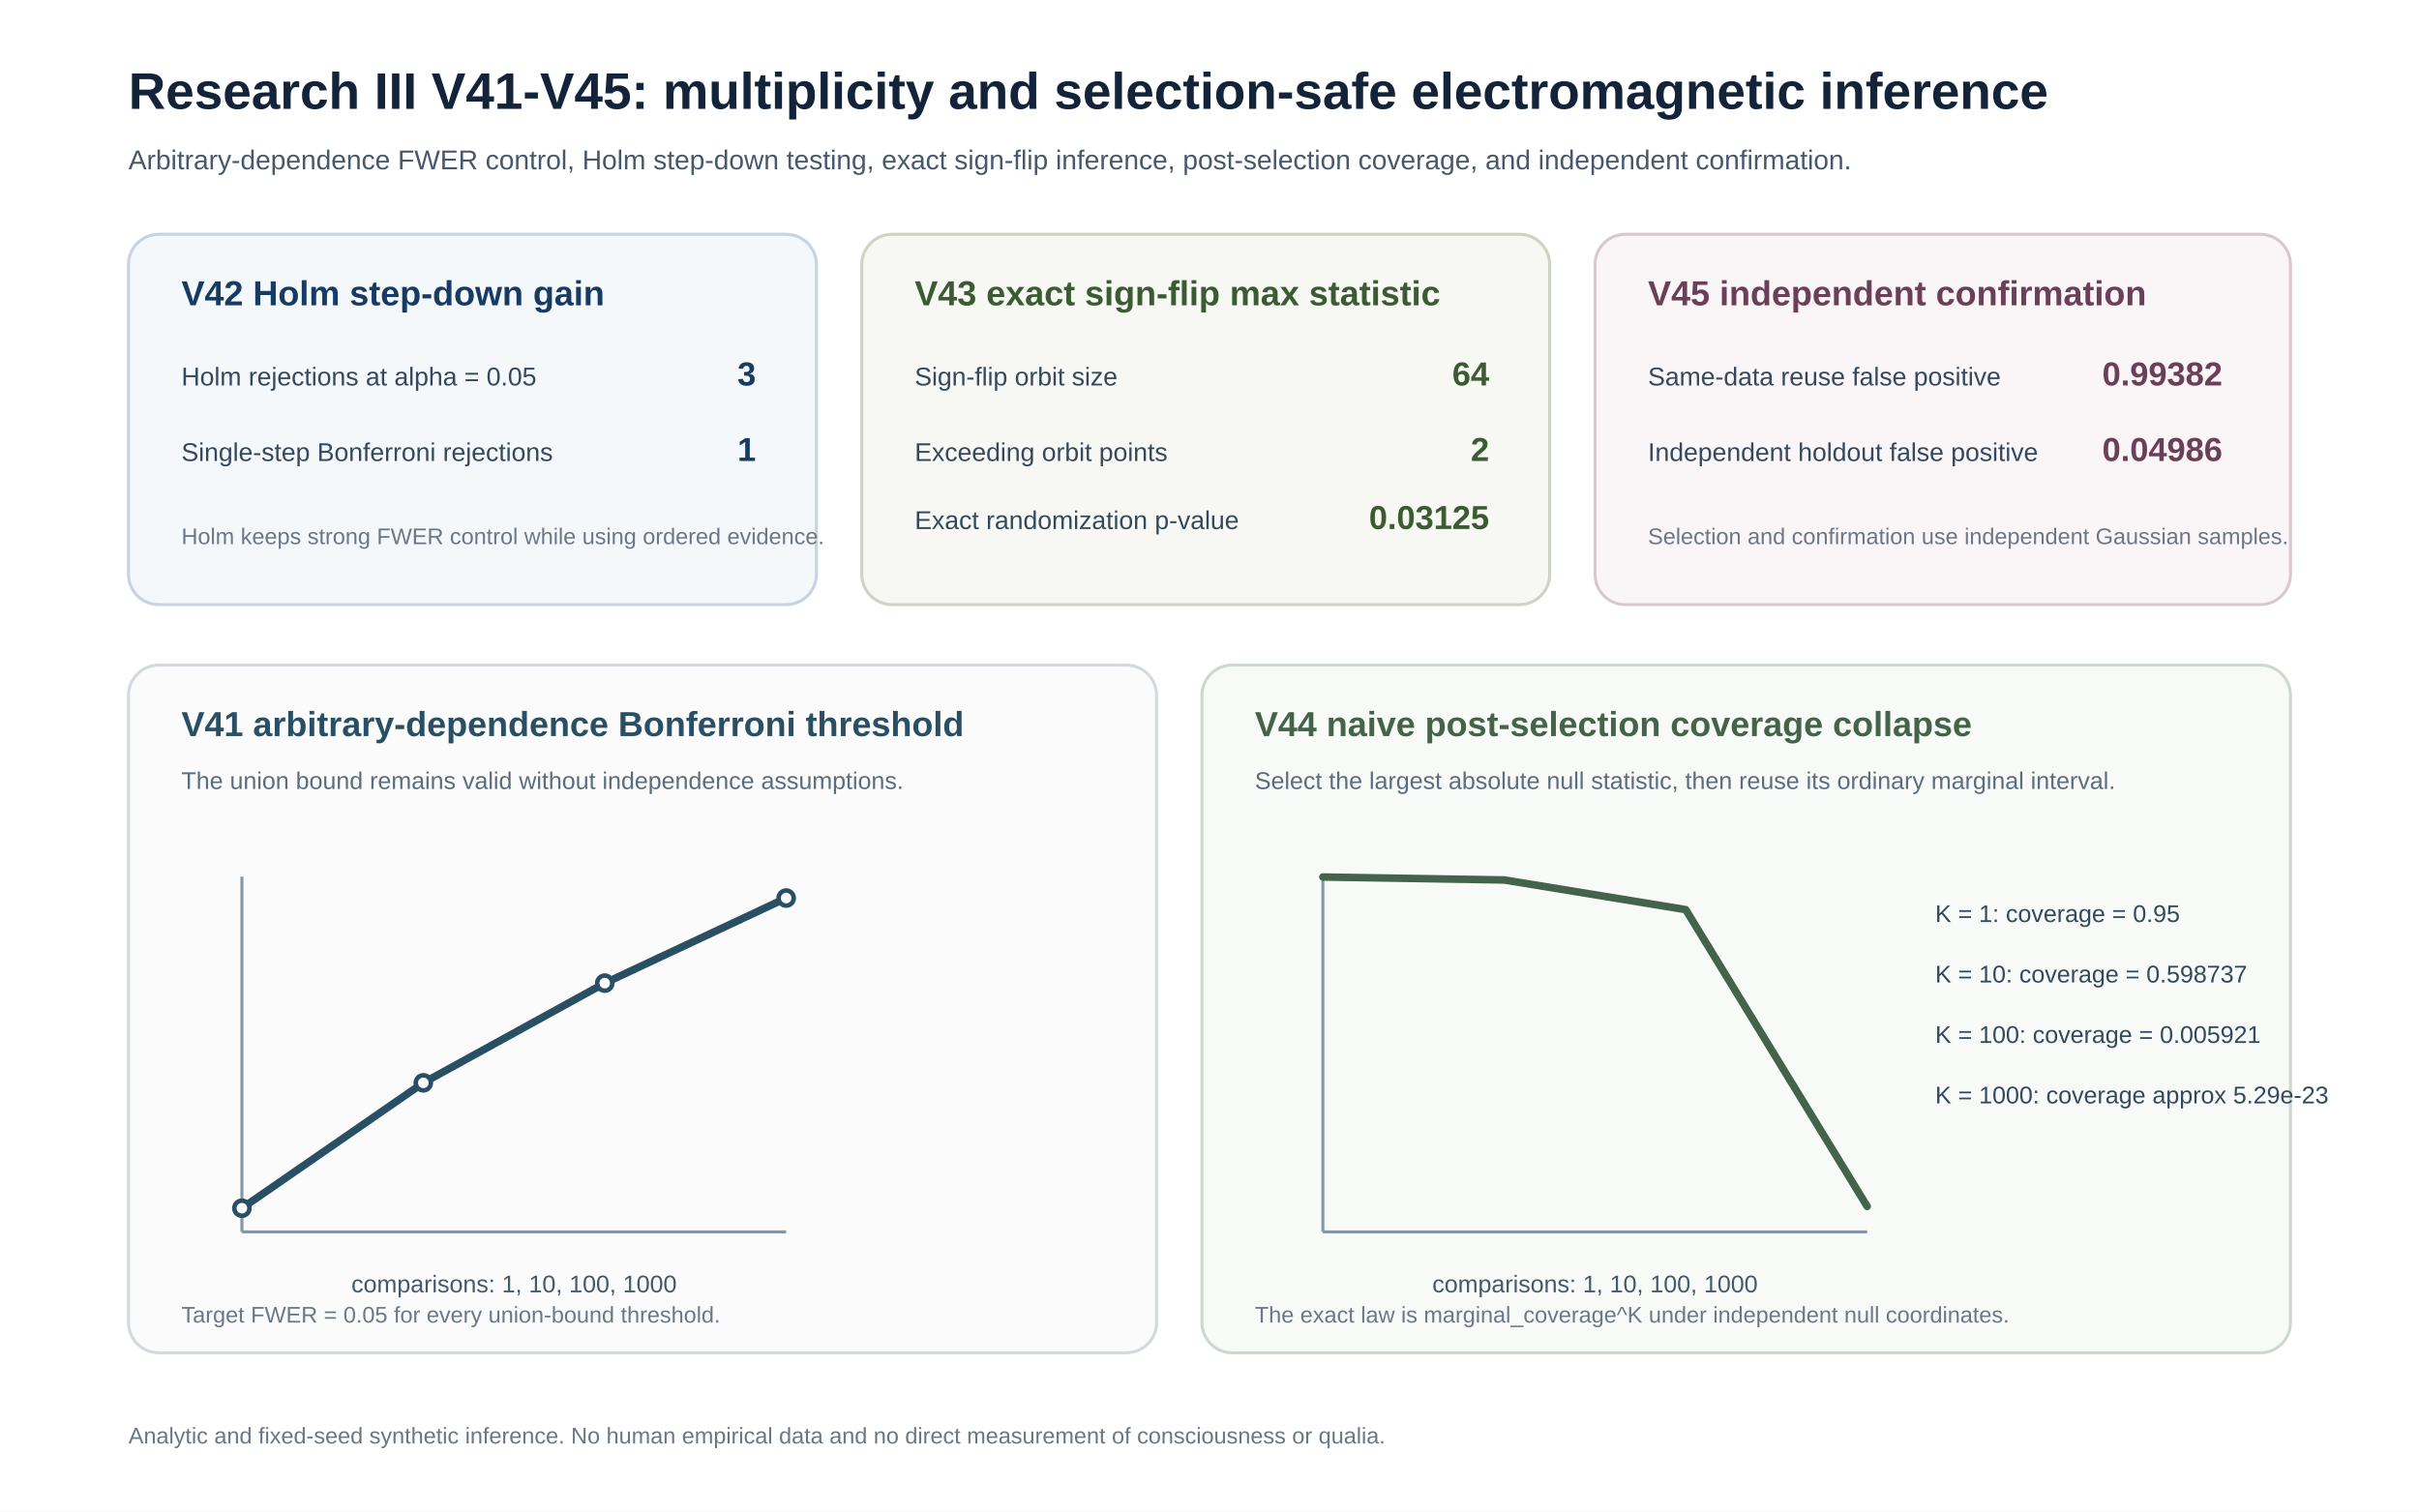
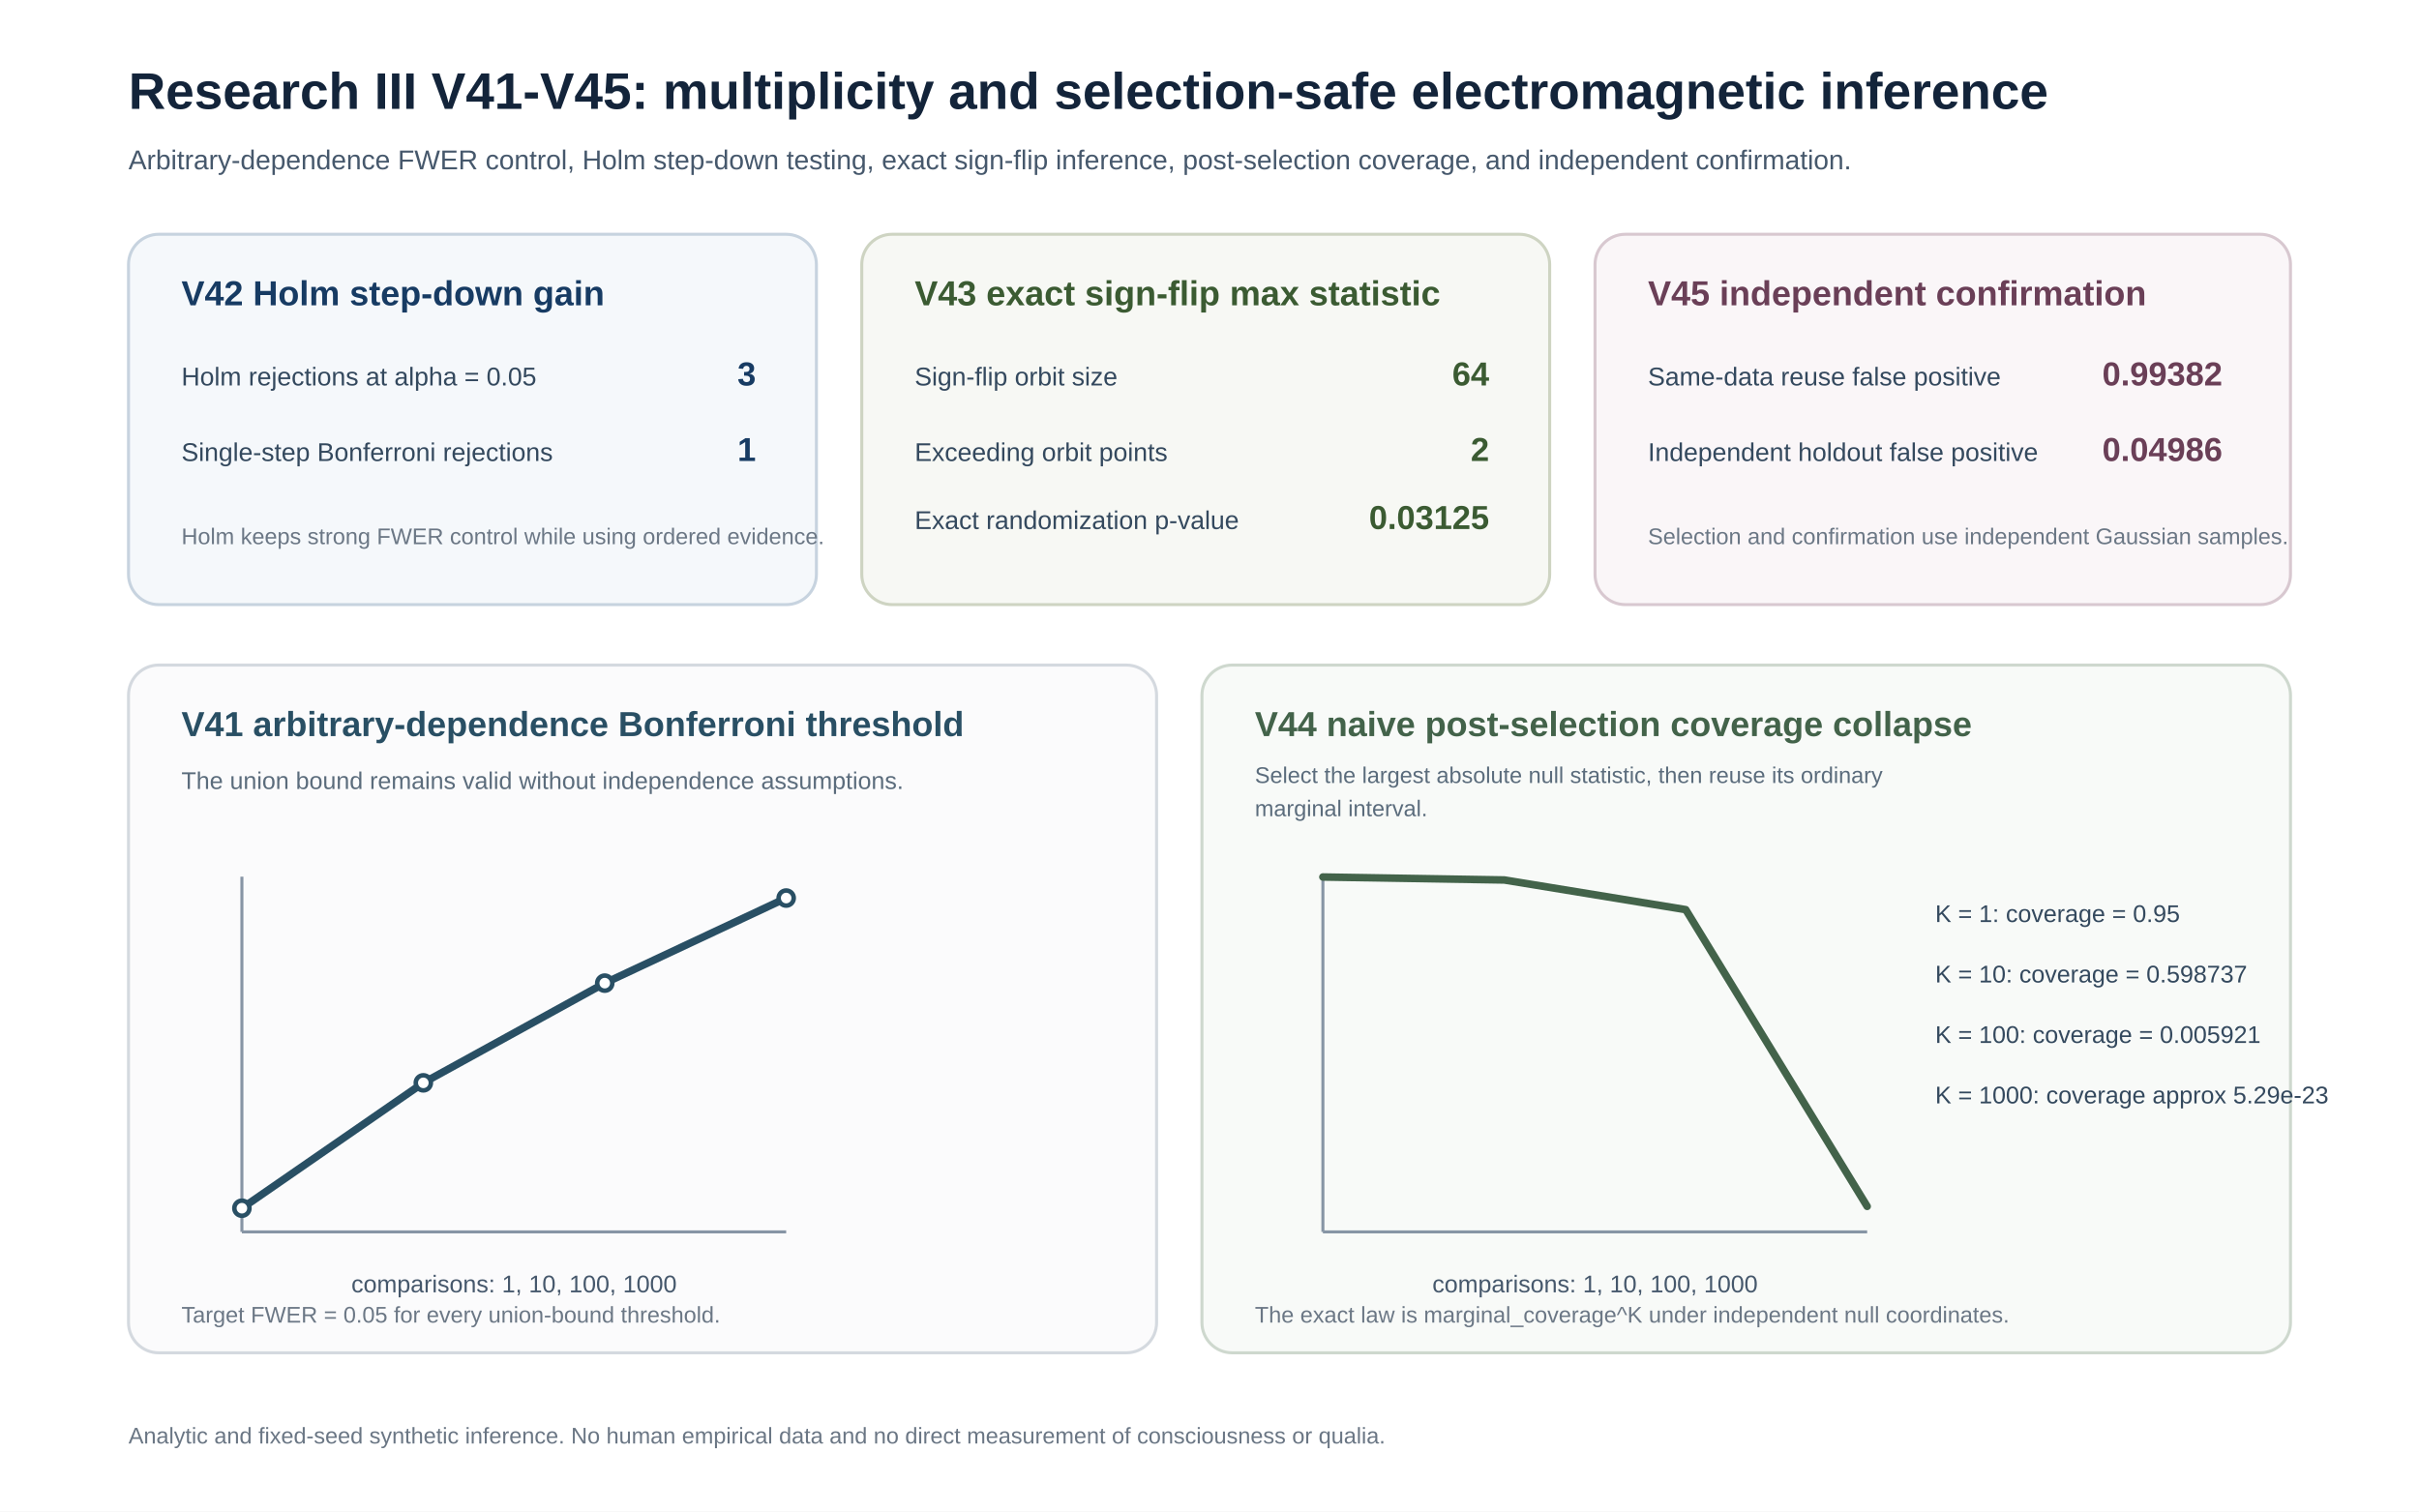
<svg xmlns="http://www.w3.org/2000/svg" width="1600" height="1000" viewBox="0 0 1600 1000">
  <rect width="1600" height="1000" fill="#ffffff" />
  <text x="85" y="72" font-family="Arial, Helvetica, sans-serif" font-size="34" font-weight="700" fill="#13243a">Research III V41-V45: multiplicity and selection-safe electromagnetic inference</text>
  <text x="85" y="112" font-family="Arial, Helvetica, sans-serif" font-size="18" fill="#46586c">Arbitrary-dependence FWER control, Holm step-down testing, exact sign-flip inference, post-selection coverage, and independent confirmation.</text>
  <rect x="85" y="155" width="455" height="245" rx="20" fill="#f5f8fb" stroke="#c7d3df" stroke-width="2" />
  <text x="120" y="202" font-family="Arial, Helvetica, sans-serif" font-size="23" font-weight="700" fill="#173b63">V42 Holm step-down gain</text>
  <text x="120" y="255" font-family="Arial, Helvetica, sans-serif" font-size="17" fill="#34495e">Holm rejections at alpha = 0.05</text>
  <text x="500" y="255" text-anchor="end" font-family="Arial, Helvetica, sans-serif" font-size="22" font-weight="700" fill="#173b63">3</text>
  <text x="120" y="305" font-family="Arial, Helvetica, sans-serif" font-size="17" fill="#34495e">Single-step Bonferroni rejections</text>
  <text x="500" y="305" text-anchor="end" font-family="Arial, Helvetica, sans-serif" font-size="22" font-weight="700" fill="#173b63">1</text>
  <text x="120" y="360" font-family="Arial, Helvetica, sans-serif" font-size="15" fill="#6b7785">Holm keeps strong FWER control while using ordered evidence.</text>
  <rect x="570" y="155" width="455" height="245" rx="20" fill="#f7f8f4" stroke="#ced4c2" stroke-width="2" />
  <text x="605" y="202" font-family="Arial, Helvetica, sans-serif" font-size="23" font-weight="700" fill="#3b5b32">V43 exact sign-flip max statistic</text>
  <text x="605" y="255" font-family="Arial, Helvetica, sans-serif" font-size="17" fill="#34495e">Sign-flip orbit size</text>
  <text x="985" y="255" text-anchor="end" font-family="Arial, Helvetica, sans-serif" font-size="22" font-weight="700" fill="#3b5b32">64</text>
  <text x="605" y="305" font-family="Arial, Helvetica, sans-serif" font-size="17" fill="#34495e">Exceeding orbit points</text>
  <text x="985" y="305" text-anchor="end" font-family="Arial, Helvetica, sans-serif" font-size="22" font-weight="700" fill="#3b5b32">2</text>
  <text x="605" y="350" font-family="Arial, Helvetica, sans-serif" font-size="17" fill="#34495e">Exact randomization p-value</text>
  <text x="985" y="350" text-anchor="end" font-family="Arial, Helvetica, sans-serif" font-size="22" font-weight="700" fill="#3b5b32">0.03125</text>
  <rect x="1055" y="155" width="460" height="245" rx="20" fill="#faf6f8" stroke="#d8c8d0" stroke-width="2" />
  <text x="1090" y="202" font-family="Arial, Helvetica, sans-serif" font-size="23" font-weight="700" fill="#6a3f57">V45 independent confirmation</text>
  <text x="1090" y="255" font-family="Arial, Helvetica, sans-serif" font-size="17" fill="#34495e">Same-data reuse false positive</text>
  <text x="1470" y="255" text-anchor="end" font-family="Arial, Helvetica, sans-serif" font-size="22" font-weight="700" fill="#6a3f57">0.99382</text>
  <text x="1090" y="305" font-family="Arial, Helvetica, sans-serif" font-size="17" fill="#34495e">Independent holdout false positive</text>
  <text x="1470" y="305" text-anchor="end" font-family="Arial, Helvetica, sans-serif" font-size="22" font-weight="700" fill="#6a3f57">0.04986</text>
  <text x="1090" y="360" font-family="Arial, Helvetica, sans-serif" font-size="15" fill="#6b7785">Selection and confirmation use independent Gaussian samples.</text>
  <rect x="85" y="440" width="680" height="455" rx="20" fill="#fbfbfc" stroke="#d4d9df" stroke-width="2" />
  <text x="120" y="487" font-family="Arial, Helvetica, sans-serif" font-size="23" font-weight="700" fill="#294f64">V41 arbitrary-dependence Bonferroni threshold</text>
  <text x="120" y="522" font-family="Arial, Helvetica, sans-serif" font-size="16" fill="#5b6c7c">The union bound remains valid without independence assumptions.</text>
  <line x1="160" y1="815" x2="520" y2="815" stroke="#8795a5" stroke-width="2" />
  <line x1="160" y1="580" x2="160" y2="815" stroke="#8795a5" stroke-width="2" />
  <polyline points="160.00,799.34 280.00,716.39 400.00,650.43 520.00,594.14" fill="none" stroke="#294f64" stroke-width="5" stroke-linecap="round" stroke-linejoin="round" />
  <circle cx="160" cy="799.34" r="5" fill="#ffffff" stroke="#294f64" stroke-width="3" />
  <circle cx="280" cy="716.39" r="5" fill="#ffffff" stroke="#294f64" stroke-width="3" />
  <circle cx="400" cy="650.43" r="5" fill="#ffffff" stroke="#294f64" stroke-width="3" />
  <circle cx="520" cy="594.14" r="5" fill="#ffffff" stroke="#294f64" stroke-width="3" />
  <text x="340" y="855" text-anchor="middle" font-family="Arial, Helvetica, sans-serif" font-size="16" fill="#46586c">comparisons: 1, 10, 100, 1000</text>
  <text x="120" y="875" font-family="Arial, Helvetica, sans-serif" font-size="15" fill="#6b7785">Target FWER = 0.05 for every union-bound threshold.</text>
  <rect x="795" y="440" width="720" height="455" rx="20" fill="#f8faf8" stroke="#ced8ce" stroke-width="2" />
  <text x="830" y="487" font-family="Arial, Helvetica, sans-serif" font-size="23" font-weight="700" fill="#43634a">V44 naive post-selection coverage collapse</text>
-   <text x="830" y="522" font-family="Arial, Helvetica, sans-serif" font-size="16" fill="#5b6c7c">Select the largest absolute null statistic, then reuse its ordinary marginal interval.</text>
+   <text x="830" y="518" font-family="Arial, Helvetica, sans-serif" font-size="15" fill="#5b6c7c">Select the largest absolute null statistic, then reuse its ordinary</text>
+   <text x="830" y="540" font-family="Arial, Helvetica, sans-serif" font-size="15" fill="#5b6c7c">marginal interval.</text>
  <line x1="875" y1="815" x2="1235" y2="815" stroke="#8795a5" stroke-width="2" />
  <line x1="875" y1="580" x2="875" y2="815" stroke="#8795a5" stroke-width="2" />
  <polyline points="875.00,580.22 995.00,582.18 1115.00,601.81 1235.00,798.12" fill="none" stroke="#43634a" stroke-width="5" stroke-linecap="round" stroke-linejoin="round" />
  <text x="1055" y="855" text-anchor="middle" font-family="Arial, Helvetica, sans-serif" font-size="16" fill="#46586c">comparisons: 1, 10, 100, 1000</text>
  <text x="1280" y="610" font-family="Arial, Helvetica, sans-serif" font-size="16" fill="#34495e">K = 1: coverage = 0.95</text>
  <text x="1280" y="650" font-family="Arial, Helvetica, sans-serif" font-size="16" fill="#34495e">K = 10: coverage = 0.598737</text>
  <text x="1280" y="690" font-family="Arial, Helvetica, sans-serif" font-size="16" fill="#34495e">K = 100: coverage = 0.005921</text>
  <text x="1280" y="730" font-family="Arial, Helvetica, sans-serif" font-size="16" fill="#34495e">K = 1000: coverage approx 5.29e-23</text>
  <text x="830" y="875" font-family="Arial, Helvetica, sans-serif" font-size="15" fill="#6b7785">The exact law is marginal_coverage^K under independent null coordinates.</text>
  <text x="85" y="955" font-family="Arial, Helvetica, sans-serif" font-size="15" fill="#6a7684">Analytic and fixed-seed synthetic inference. No human empirical data and no direct measurement of consciousness or qualia.</text>
</svg>
